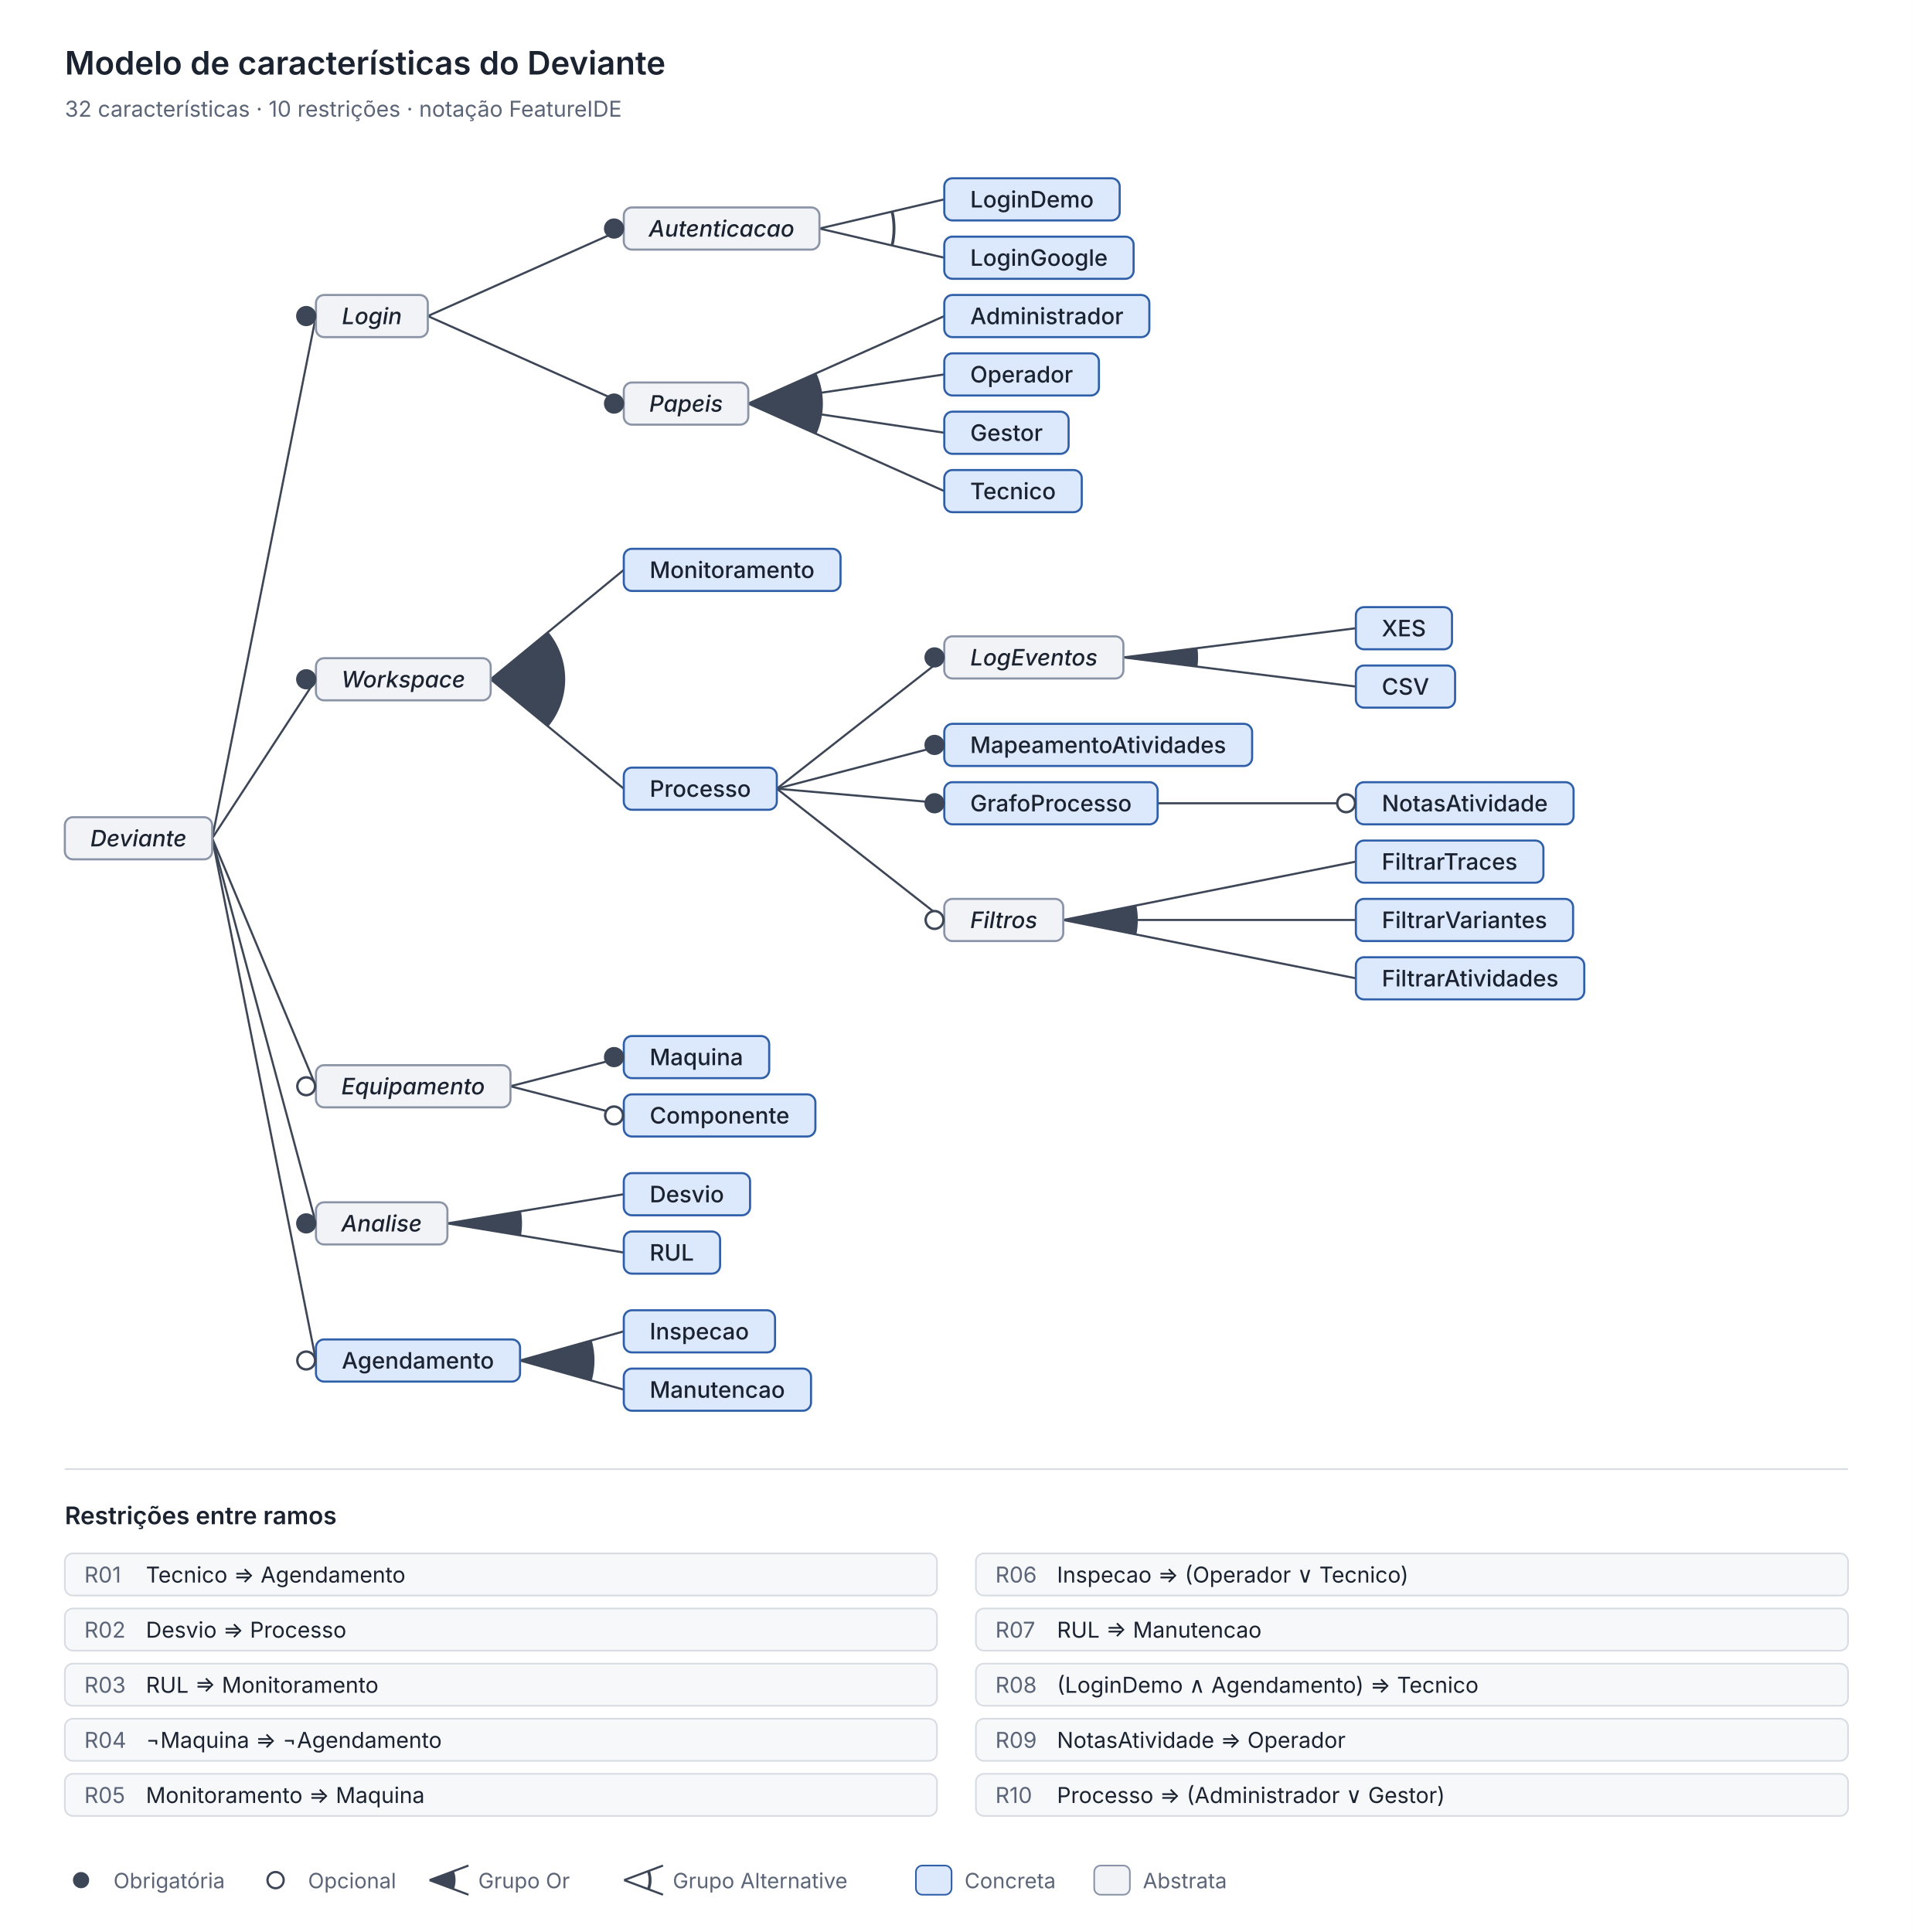
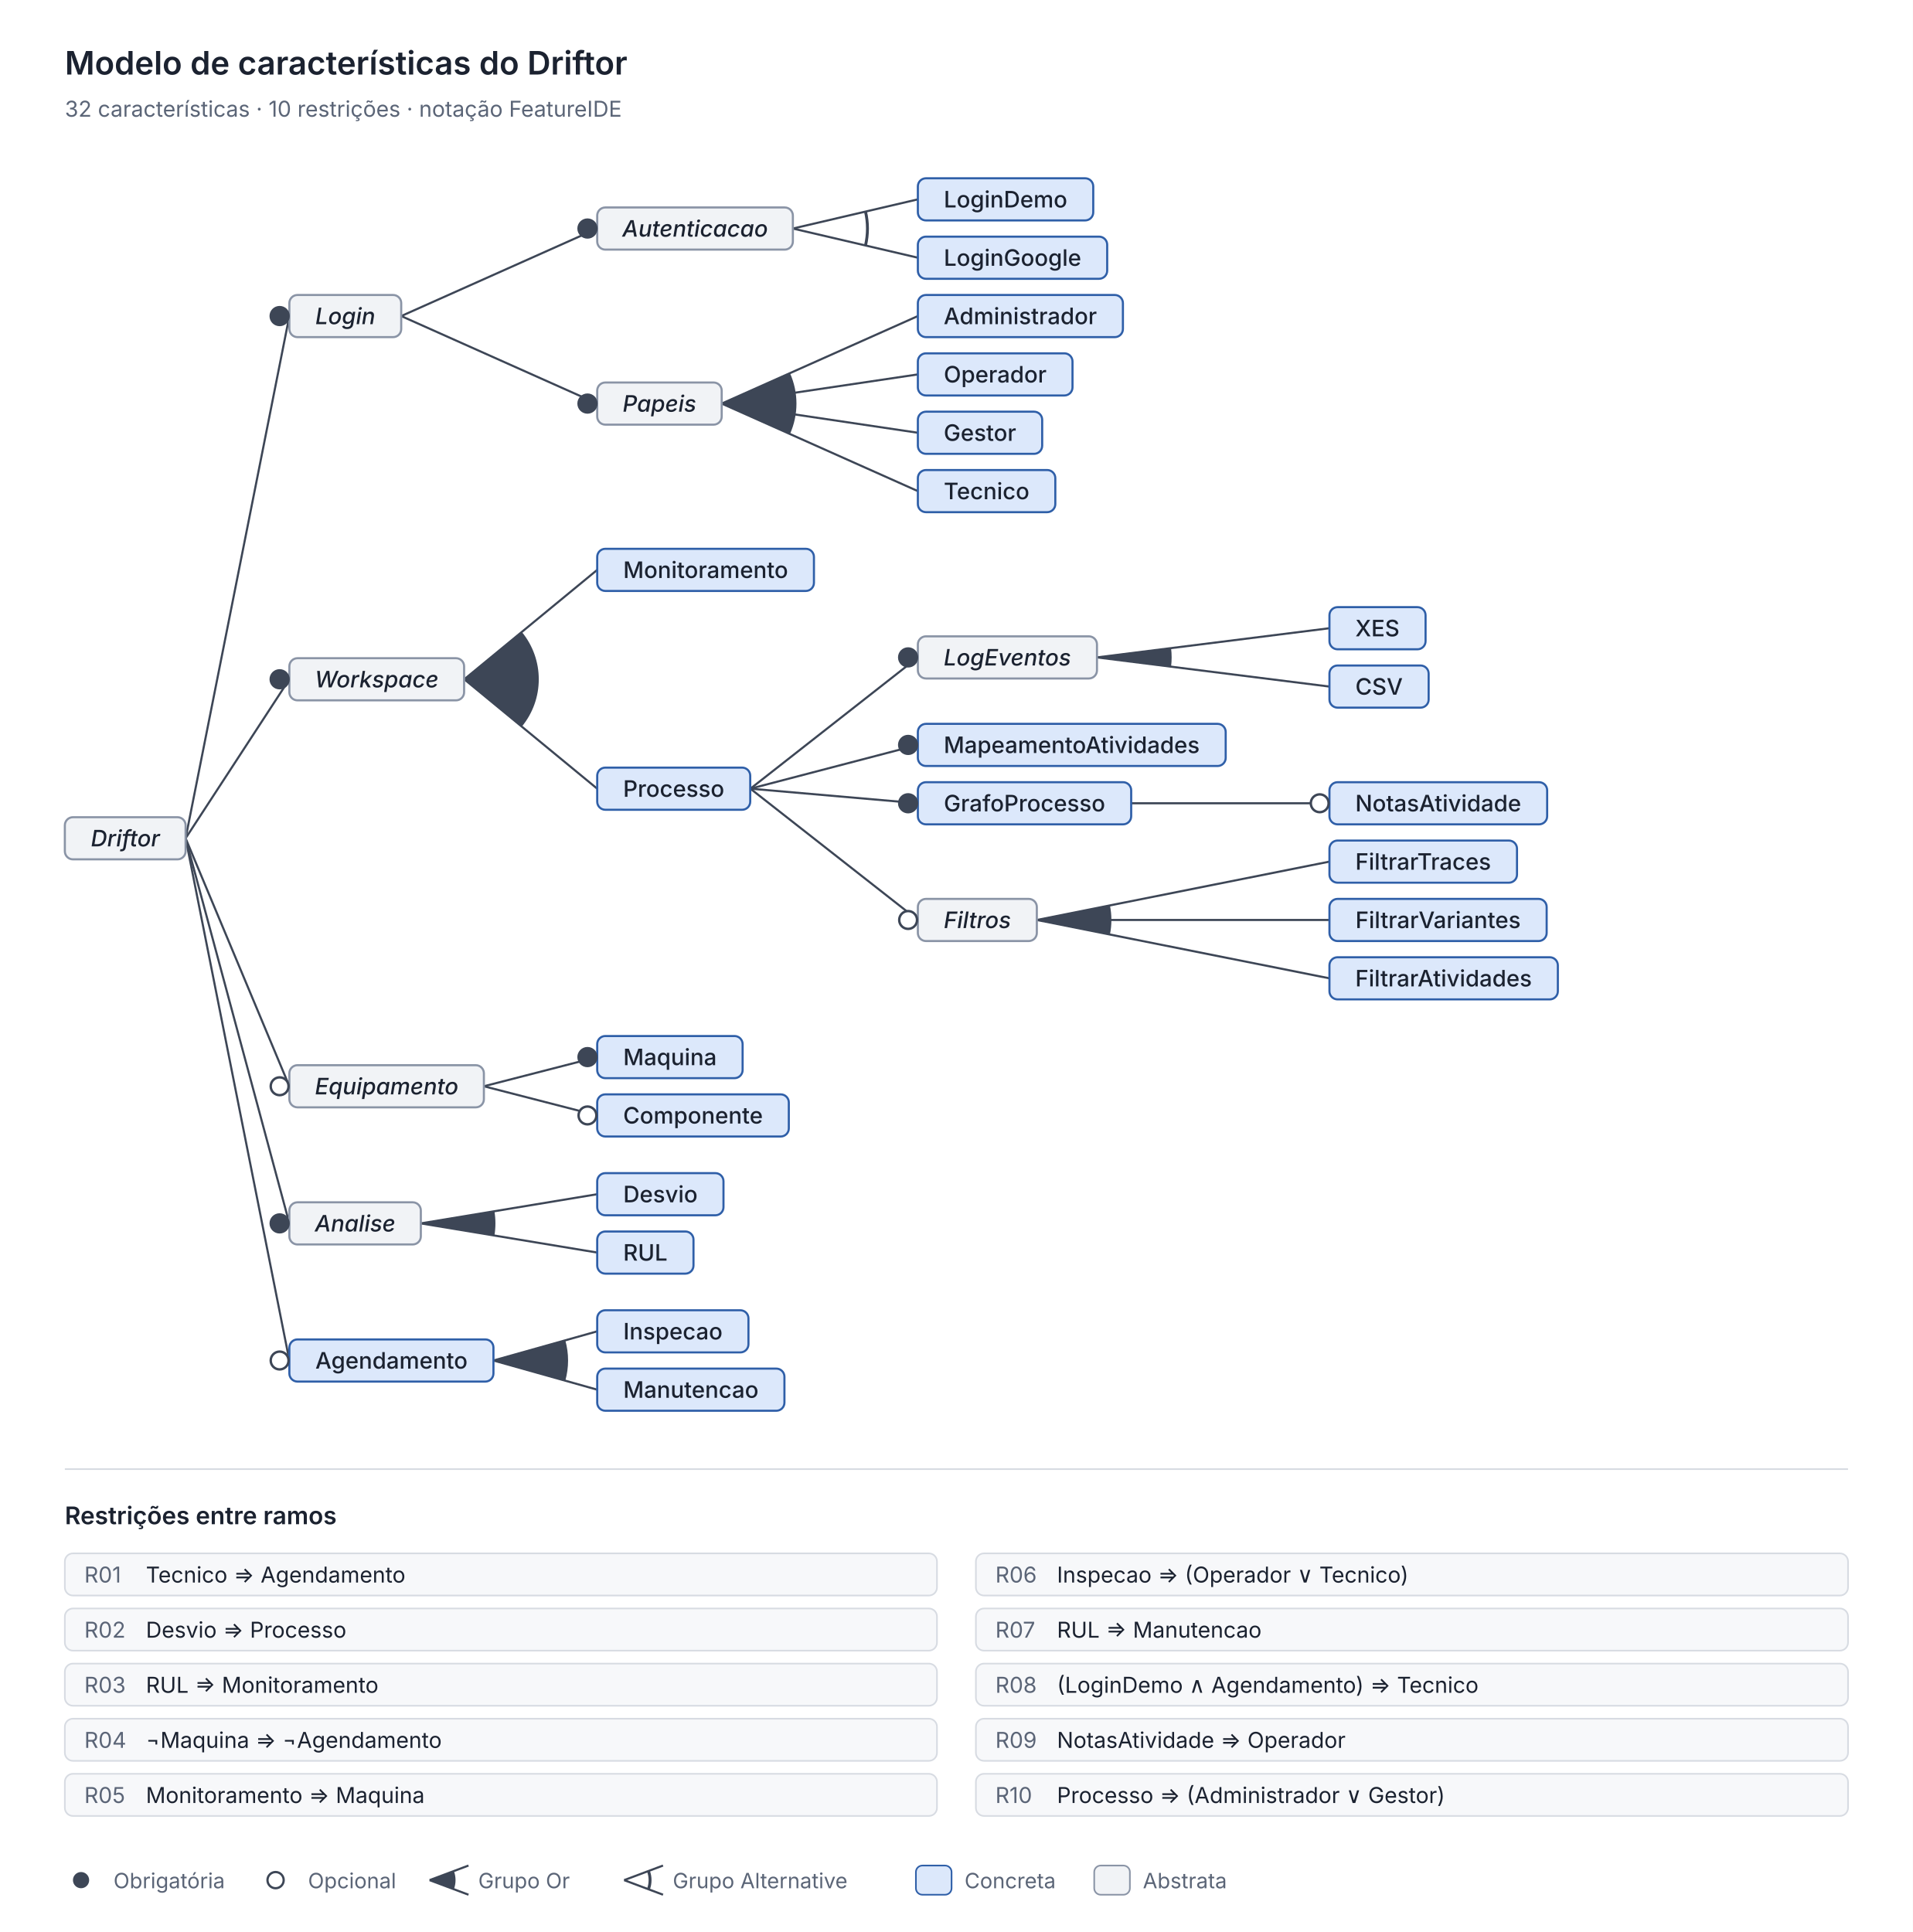
<svg xmlns="http://www.w3.org/2000/svg" width="1180" height="1192" viewBox="0 0 1180 1192" font-family="Inter, Segoe UI, Arial, sans-serif">
  <rect width="1180" height="1192" fill="#ffffff" />
-   <text x="40" y="46" font-size="20" font-weight="600" fill="#1b2230">Modelo de características do Deviante</text>
+   <text x="40" y="46" font-size="20" font-weight="600" fill="#1b2230">Modelo de características do Driftor</text>
  <text x="40" y="72" font-size="13.5" fill="#5b6577">32 características · 10 restrições · notação FeatureIDE</text>
-   <line x1="130.9" y1="517.2" x2="194.9" y2="195.0" stroke="#3d4656" stroke-width="1.3" />
-   <line x1="130.9" y1="517.2" x2="194.9" y2="419.1" stroke="#3d4656" stroke-width="1.3" />
-   <line x1="130.9" y1="517.2" x2="194.9" y2="670.2" stroke="#3d4656" stroke-width="1.3" />
-   <line x1="130.9" y1="517.2" x2="194.9" y2="754.8" stroke="#3d4656" stroke-width="1.3" />
-   <line x1="130.9" y1="517.2" x2="194.9" y2="839.4" stroke="#3d4656" stroke-width="1.3" />
-   <line x1="263.9" y1="195.0" x2="384.8" y2="141.0" stroke="#3d4656" stroke-width="1.3" />
-   <line x1="263.9" y1="195.0" x2="384.8" y2="249.0" stroke="#3d4656" stroke-width="1.3" />
-   <line x1="505.5" y1="141.0" x2="582.5" y2="123.0" stroke="#3d4656" stroke-width="1.3" />
-   <line x1="505.5" y1="141.0" x2="582.5" y2="159.0" stroke="#3d4656" stroke-width="1.3" />
-   <path d="M550.3 130.5 A46 46 0 0 1 550.3 151.5" fill="none" stroke="#3d4656" stroke-width="1.8" />
-   <line x1="461.6" y1="249.0" x2="582.5" y2="195.0" stroke="#3d4656" stroke-width="1.3" />
-   <line x1="461.6" y1="249.0" x2="582.5" y2="231.0" stroke="#3d4656" stroke-width="1.3" />
-   <line x1="461.6" y1="249.0" x2="582.5" y2="267.0" stroke="#3d4656" stroke-width="1.3" />
-   <line x1="461.6" y1="249.0" x2="582.5" y2="303.0" stroke="#3d4656" stroke-width="1.3" />
-   <path d="M461.6 249.0 L503.6 230.2 A46 46 0 0 1 503.6 267.8 Z" fill="#3d4656" />
-   <line x1="302.7" y1="419.1" x2="384.8" y2="351.6" stroke="#3d4656" stroke-width="1.3" />
-   <line x1="302.7" y1="419.1" x2="384.8" y2="486.6" stroke="#3d4656" stroke-width="1.3" />
-   <path d="M302.7 419.1 L338.2 389.9 A46 46 0 0 1 338.2 448.3 Z" fill="#3d4656" />
-   <line x1="479.2" y1="486.6" x2="582.5" y2="405.6" stroke="#3d4656" stroke-width="1.3" />
-   <line x1="479.2" y1="486.6" x2="582.5" y2="459.6" stroke="#3d4656" stroke-width="1.3" />
-   <line x1="479.2" y1="486.6" x2="582.5" y2="495.6" stroke="#3d4656" stroke-width="1.3" />
-   <line x1="479.2" y1="486.6" x2="582.5" y2="567.6" stroke="#3d4656" stroke-width="1.3" />
-   <line x1="693.0" y1="405.6" x2="836.4" y2="387.6" stroke="#3d4656" stroke-width="1.3" />
-   <line x1="693.0" y1="405.6" x2="836.4" y2="423.6" stroke="#3d4656" stroke-width="1.3" />
-   <path d="M693.0 405.6 L738.7 399.9 A46 46 0 0 1 738.7 411.3 Z" fill="#3d4656" />
-   <line x1="714.1" y1="495.6" x2="836.4" y2="495.6" stroke="#3d4656" stroke-width="1.3" />
-   <line x1="655.9" y1="567.6" x2="836.4" y2="531.6" stroke="#3d4656" stroke-width="1.3" />
-   <line x1="655.9" y1="567.6" x2="836.4" y2="567.6" stroke="#3d4656" stroke-width="1.3" />
-   <line x1="655.9" y1="567.6" x2="836.4" y2="603.6" stroke="#3d4656" stroke-width="1.3" />
-   <path d="M655.9 567.6 L701.0 558.6 A46 46 0 0 1 701.0 576.6 Z" fill="#3d4656" />
-   <line x1="314.8" y1="670.2" x2="384.8" y2="652.2" stroke="#3d4656" stroke-width="1.3" />
-   <line x1="314.8" y1="670.2" x2="384.8" y2="688.2" stroke="#3d4656" stroke-width="1.3" />
-   <line x1="276.0" y1="754.8" x2="384.8" y2="736.8" stroke="#3d4656" stroke-width="1.3" />
-   <line x1="276.0" y1="754.8" x2="384.8" y2="772.8" stroke="#3d4656" stroke-width="1.3" />
-   <path d="M276.0 754.8 L321.4 747.3 A46 46 0 0 1 321.4 762.3 Z" fill="#3d4656" />
-   <line x1="320.8" y1="839.4" x2="384.8" y2="821.4" stroke="#3d4656" stroke-width="1.3" />
-   <line x1="320.8" y1="839.4" x2="384.8" y2="857.4" stroke="#3d4656" stroke-width="1.3" />
-   <path d="M320.8 839.4 L365.0 826.9 A46 46 0 0 1 365.0 851.9 Z" fill="#3d4656" />
-   <rect x="40.0" y="504.2" width="90.9" height="26" rx="5" fill="#f1f3f6" stroke="#8a94a6" stroke-width="1.3" />
-   <text x="85.4" y="522.2" font-size="14" font-weight="500" text-anchor="middle" fill="#1b2230" font-style="italic">Deviante</text>
-   <rect x="194.9" y="182.0" width="69.0" height="26" rx="5" fill="#f1f3f6" stroke="#8a94a6" stroke-width="1.3" />
-   <text x="229.4" y="200.0" font-size="14" font-weight="500" text-anchor="middle" fill="#1b2230" font-style="italic">Login</text>
-   <rect x="384.8" y="128.0" width="120.7" height="26" rx="5" fill="#f1f3f6" stroke="#8a94a6" stroke-width="1.3" />
-   <text x="445.1" y="146.0" font-size="14" font-weight="500" text-anchor="middle" fill="#1b2230" font-style="italic">Autenticacao</text>
-   <rect x="582.5" y="110.0" width="108.2" height="26" rx="5" fill="#dce8fb" stroke="#2f5fa8" stroke-width="1.3" />
-   <text x="636.6" y="128.0" font-size="14" font-weight="500" text-anchor="middle" fill="#1b2230">LoginDemo</text>
-   <rect x="582.5" y="146.0" width="116.8" height="26" rx="5" fill="#dce8fb" stroke="#2f5fa8" stroke-width="1.3" />
-   <text x="640.9" y="164.0" font-size="14" font-weight="500" text-anchor="middle" fill="#1b2230">LoginGoogle</text>
-   <rect x="384.8" y="236.0" width="76.8" height="26" rx="5" fill="#f1f3f6" stroke="#8a94a6" stroke-width="1.3" />
-   <text x="423.2" y="254.0" font-size="14" font-weight="500" text-anchor="middle" fill="#1b2230" font-style="italic">Papeis</text>
-   <rect x="582.5" y="182.0" width="126.5" height="26" rx="5" fill="#dce8fb" stroke="#2f5fa8" stroke-width="1.3" />
-   <text x="645.8" y="200.0" font-size="14" font-weight="500" text-anchor="middle" fill="#1b2230">Administrador</text>
-   <rect x="582.5" y="218.0" width="95.4" height="26" rx="5" fill="#dce8fb" stroke="#2f5fa8" stroke-width="1.3" />
-   <text x="630.2" y="236.0" font-size="14" font-weight="500" text-anchor="middle" fill="#1b2230">Operador</text>
-   <rect x="582.5" y="254.0" width="76.7" height="26" rx="5" fill="#dce8fb" stroke="#2f5fa8" stroke-width="1.3" />
-   <text x="620.9" y="272.0" font-size="14" font-weight="500" text-anchor="middle" fill="#1b2230">Gestor</text>
-   <rect x="582.5" y="290.0" width="84.8" height="26" rx="5" fill="#dce8fb" stroke="#2f5fa8" stroke-width="1.3" />
-   <text x="624.9" y="308.0" font-size="14" font-weight="500" text-anchor="middle" fill="#1b2230">Tecnico</text>
-   <rect x="194.9" y="406.1" width="107.8" height="26" rx="5" fill="#f1f3f6" stroke="#8a94a6" stroke-width="1.3" />
-   <text x="248.8" y="424.1" font-size="14" font-weight="500" text-anchor="middle" fill="#1b2230" font-style="italic">Workspace</text>
-   <rect x="384.8" y="338.6" width="133.7" height="26" rx="5" fill="#dce8fb" stroke="#2f5fa8" stroke-width="1.3" />
-   <text x="451.6" y="356.6" font-size="14" font-weight="500" text-anchor="middle" fill="#1b2230">Monitoramento</text>
-   <rect x="384.8" y="473.6" width="94.4" height="26" rx="5" fill="#dce8fb" stroke="#2f5fa8" stroke-width="1.3" />
-   <text x="432.0" y="491.6" font-size="14" font-weight="500" text-anchor="middle" fill="#1b2230">Processo</text>
-   <rect x="582.5" y="392.6" width="110.5" height="26" rx="5" fill="#f1f3f6" stroke="#8a94a6" stroke-width="1.3" />
-   <text x="637.8" y="410.6" font-size="14" font-weight="500" text-anchor="middle" fill="#1b2230" font-style="italic">LogEventos</text>
-   <rect x="836.4" y="374.6" width="59.3" height="26" rx="5" fill="#dce8fb" stroke="#2f5fa8" stroke-width="1.3" />
-   <text x="866.0" y="392.6" font-size="14" font-weight="500" text-anchor="middle" fill="#1b2230">XES</text>
-   <rect x="836.4" y="410.6" width="61.2" height="26" rx="5" fill="#dce8fb" stroke="#2f5fa8" stroke-width="1.3" />
-   <text x="867.0" y="428.6" font-size="14" font-weight="500" text-anchor="middle" fill="#1b2230">CSV</text>
-   <rect x="582.5" y="446.6" width="189.9" height="26" rx="5" fill="#dce8fb" stroke="#2f5fa8" stroke-width="1.3" />
-   <text x="677.4" y="464.6" font-size="14" font-weight="500" text-anchor="middle" fill="#1b2230">MapeamentoAtividades</text>
-   <rect x="582.5" y="482.6" width="131.6" height="26" rx="5" fill="#dce8fb" stroke="#2f5fa8" stroke-width="1.3" />
-   <text x="648.3" y="500.6" font-size="14" font-weight="500" text-anchor="middle" fill="#1b2230">GrafoProcesso</text>
-   <rect x="836.4" y="482.6" width="134.3" height="26" rx="5" fill="#dce8fb" stroke="#2f5fa8" stroke-width="1.3" />
-   <text x="903.6" y="500.6" font-size="14" font-weight="500" text-anchor="middle" fill="#1b2230">NotasAtividade</text>
-   <rect x="582.5" y="554.6" width="73.4" height="26" rx="5" fill="#f1f3f6" stroke="#8a94a6" stroke-width="1.3" />
-   <text x="619.2" y="572.6" font-size="14" font-weight="500" text-anchor="middle" fill="#1b2230" font-style="italic">Filtros</text>
-   <rect x="836.4" y="518.6" width="115.7" height="26" rx="5" fill="#dce8fb" stroke="#2f5fa8" stroke-width="1.3" />
-   <text x="894.2" y="536.6" font-size="14" font-weight="500" text-anchor="middle" fill="#1b2230">FiltrarTraces</text>
-   <rect x="836.4" y="554.6" width="134.0" height="26" rx="5" fill="#dce8fb" stroke="#2f5fa8" stroke-width="1.3" />
-   <text x="903.4" y="572.6" font-size="14" font-weight="500" text-anchor="middle" fill="#1b2230">FiltrarVariantes</text>
-   <rect x="836.4" y="590.6" width="140.9" height="26" rx="5" fill="#dce8fb" stroke="#2f5fa8" stroke-width="1.3" />
-   <text x="906.9" y="608.6" font-size="14" font-weight="500" text-anchor="middle" fill="#1b2230">FiltrarAtividades</text>
-   <rect x="194.9" y="657.2" width="120.0" height="26" rx="5" fill="#f1f3f6" stroke="#8a94a6" stroke-width="1.3" />
-   <text x="254.8" y="675.2" font-size="14" font-weight="500" text-anchor="middle" fill="#1b2230" font-style="italic">Equipamento</text>
-   <rect x="384.8" y="639.2" width="89.7" height="26" rx="5" fill="#dce8fb" stroke="#2f5fa8" stroke-width="1.3" />
-   <text x="429.6" y="657.2" font-size="14" font-weight="500" text-anchor="middle" fill="#1b2230">Maquina</text>
-   <rect x="384.8" y="675.2" width="118.2" height="26" rx="5" fill="#dce8fb" stroke="#2f5fa8" stroke-width="1.3" />
-   <text x="443.9" y="693.2" font-size="14" font-weight="500" text-anchor="middle" fill="#1b2230">Componente</text>
-   <rect x="194.9" y="741.8" width="81.1" height="26" rx="5" fill="#f1f3f6" stroke="#8a94a6" stroke-width="1.3" />
-   <text x="235.4" y="759.8" font-size="14" font-weight="500" text-anchor="middle" fill="#1b2230" font-style="italic">Analise</text>
-   <rect x="384.8" y="723.8" width="77.9" height="26" rx="5" fill="#dce8fb" stroke="#2f5fa8" stroke-width="1.3" />
-   <text x="423.7" y="741.8" font-size="14" font-weight="500" text-anchor="middle" fill="#1b2230">Desvio</text>
-   <rect x="384.8" y="759.8" width="59.4" height="26" rx="5" fill="#dce8fb" stroke="#2f5fa8" stroke-width="1.3" />
-   <text x="414.4" y="777.8" font-size="14" font-weight="500" text-anchor="middle" fill="#1b2230">RUL</text>
-   <rect x="194.9" y="826.4" width="125.9" height="26" rx="5" fill="#dce8fb" stroke="#2f5fa8" stroke-width="1.3" />
-   <text x="257.8" y="844.4" font-size="14" font-weight="500" text-anchor="middle" fill="#1b2230">Agendamento</text>
-   <rect x="384.8" y="808.4" width="93.3" height="26" rx="5" fill="#dce8fb" stroke="#2f5fa8" stroke-width="1.3" />
-   <text x="431.4" y="826.4" font-size="14" font-weight="500" text-anchor="middle" fill="#1b2230">Inspecao</text>
-   <rect x="384.8" y="844.4" width="115.5" height="26" rx="5" fill="#dce8fb" stroke="#2f5fa8" stroke-width="1.3" />
-   <text x="442.5" y="862.4" font-size="14" font-weight="500" text-anchor="middle" fill="#1b2230">Manutencao</text>
-   <circle cx="188.9" cy="195.0" r="5.5" fill="#3d4656" stroke="#3d4656" stroke-width="1.5" />
-   <circle cx="188.9" cy="419.1" r="5.5" fill="#3d4656" stroke="#3d4656" stroke-width="1.5" />
-   <circle cx="188.9" cy="670.2" r="5.5" fill="#ffffff" stroke="#3d4656" stroke-width="1.5" />
-   <circle cx="188.9" cy="754.8" r="5.5" fill="#3d4656" stroke="#3d4656" stroke-width="1.5" />
-   <circle cx="188.9" cy="839.4" r="5.5" fill="#ffffff" stroke="#3d4656" stroke-width="1.5" />
-   <circle cx="378.8" cy="141.0" r="5.5" fill="#3d4656" stroke="#3d4656" stroke-width="1.5" />
-   <circle cx="378.8" cy="249.0" r="5.5" fill="#3d4656" stroke="#3d4656" stroke-width="1.5" />
-   <circle cx="576.5" cy="405.6" r="5.5" fill="#3d4656" stroke="#3d4656" stroke-width="1.5" />
-   <circle cx="576.5" cy="459.6" r="5.5" fill="#3d4656" stroke="#3d4656" stroke-width="1.5" />
-   <circle cx="576.5" cy="495.6" r="5.5" fill="#3d4656" stroke="#3d4656" stroke-width="1.5" />
-   <circle cx="576.5" cy="567.6" r="5.5" fill="#ffffff" stroke="#3d4656" stroke-width="1.5" />
-   <circle cx="830.4" cy="495.6" r="5.5" fill="#ffffff" stroke="#3d4656" stroke-width="1.5" />
-   <circle cx="378.8" cy="652.2" r="5.5" fill="#3d4656" stroke="#3d4656" stroke-width="1.5" />
-   <circle cx="378.8" cy="688.2" r="5.5" fill="#ffffff" stroke="#3d4656" stroke-width="1.5" />
+   <line x1="114.5" y1="517.2" x2="178.5" y2="195.0" stroke="#3d4656" stroke-width="1.3" />
+   <line x1="114.5" y1="517.2" x2="178.5" y2="419.1" stroke="#3d4656" stroke-width="1.3" />
+   <line x1="114.5" y1="517.2" x2="178.5" y2="670.2" stroke="#3d4656" stroke-width="1.3" />
+   <line x1="114.5" y1="517.2" x2="178.5" y2="754.8" stroke="#3d4656" stroke-width="1.3" />
+   <line x1="114.5" y1="517.2" x2="178.5" y2="839.4" stroke="#3d4656" stroke-width="1.3" />
+   <line x1="247.5" y1="195.0" x2="368.4" y2="141.0" stroke="#3d4656" stroke-width="1.3" />
+   <line x1="247.5" y1="195.0" x2="368.4" y2="249.0" stroke="#3d4656" stroke-width="1.3" />
+   <line x1="489.1" y1="141.0" x2="566.2" y2="123.0" stroke="#3d4656" stroke-width="1.3" />
+   <line x1="489.1" y1="141.0" x2="566.2" y2="159.0" stroke="#3d4656" stroke-width="1.3" />
+   <path d="M533.9 130.5 A46 46 0 0 1 533.9 151.5" fill="none" stroke="#3d4656" stroke-width="1.8" />
+   <line x1="445.2" y1="249.0" x2="566.2" y2="195.0" stroke="#3d4656" stroke-width="1.3" />
+   <line x1="445.2" y1="249.0" x2="566.2" y2="231.0" stroke="#3d4656" stroke-width="1.3" />
+   <line x1="445.2" y1="249.0" x2="566.2" y2="267.0" stroke="#3d4656" stroke-width="1.3" />
+   <line x1="445.2" y1="249.0" x2="566.2" y2="303.0" stroke="#3d4656" stroke-width="1.3" />
+   <path d="M445.2 249.0 L487.3 230.2 A46 46 0 0 1 487.3 267.8 Z" fill="#3d4656" />
+   <line x1="286.4" y1="419.1" x2="368.4" y2="351.6" stroke="#3d4656" stroke-width="1.3" />
+   <line x1="286.4" y1="419.1" x2="368.4" y2="486.6" stroke="#3d4656" stroke-width="1.3" />
+   <path d="M286.4 419.1 L321.9 389.9 A46 46 0 0 1 321.9 448.3 Z" fill="#3d4656" />
+   <line x1="462.9" y1="486.6" x2="566.2" y2="405.6" stroke="#3d4656" stroke-width="1.3" />
+   <line x1="462.9" y1="486.6" x2="566.2" y2="459.6" stroke="#3d4656" stroke-width="1.3" />
+   <line x1="462.9" y1="486.6" x2="566.2" y2="495.6" stroke="#3d4656" stroke-width="1.3" />
+   <line x1="462.9" y1="486.6" x2="566.2" y2="567.6" stroke="#3d4656" stroke-width="1.3" />
+   <line x1="676.7" y1="405.6" x2="820.1" y2="387.6" stroke="#3d4656" stroke-width="1.3" />
+   <line x1="676.7" y1="405.6" x2="820.1" y2="423.6" stroke="#3d4656" stroke-width="1.3" />
+   <path d="M676.7 405.6 L722.4 399.9 A46 46 0 0 1 722.4 411.3 Z" fill="#3d4656" />
+   <line x1="697.8" y1="495.6" x2="820.1" y2="495.6" stroke="#3d4656" stroke-width="1.3" />
+   <line x1="639.6" y1="567.6" x2="820.1" y2="531.6" stroke="#3d4656" stroke-width="1.3" />
+   <line x1="639.6" y1="567.6" x2="820.1" y2="567.6" stroke="#3d4656" stroke-width="1.3" />
+   <line x1="639.6" y1="567.6" x2="820.1" y2="603.6" stroke="#3d4656" stroke-width="1.3" />
+   <path d="M639.6 567.6 L684.7 558.6 A46 46 0 0 1 684.7 576.6 Z" fill="#3d4656" />
+   <line x1="298.5" y1="670.2" x2="368.4" y2="652.2" stroke="#3d4656" stroke-width="1.3" />
+   <line x1="298.5" y1="670.2" x2="368.4" y2="688.2" stroke="#3d4656" stroke-width="1.3" />
+   <line x1="259.6" y1="754.8" x2="368.4" y2="736.8" stroke="#3d4656" stroke-width="1.3" />
+   <line x1="259.6" y1="754.8" x2="368.4" y2="772.8" stroke="#3d4656" stroke-width="1.3" />
+   <path d="M259.6 754.8 L305.0 747.3 A46 46 0 0 1 305.0 762.3 Z" fill="#3d4656" />
+   <line x1="304.4" y1="839.4" x2="368.4" y2="821.4" stroke="#3d4656" stroke-width="1.3" />
+   <line x1="304.4" y1="839.4" x2="368.4" y2="857.4" stroke="#3d4656" stroke-width="1.3" />
+   <path d="M304.4 839.4 L348.7 826.9 A46 46 0 0 1 348.7 851.9 Z" fill="#3d4656" />
+   <rect x="40.0" y="504.2" width="74.5" height="26" rx="5" fill="#f1f3f6" stroke="#8a94a6" stroke-width="1.3" />
+   <text x="77.3" y="522.2" font-size="14" font-weight="500" text-anchor="middle" fill="#1b2230" font-style="italic">Driftor</text>
+   <rect x="178.5" y="182.0" width="69.0" height="26" rx="5" fill="#f1f3f6" stroke="#8a94a6" stroke-width="1.3" />
+   <text x="213.0" y="200.0" font-size="14" font-weight="500" text-anchor="middle" fill="#1b2230" font-style="italic">Login</text>
+   <rect x="368.4" y="128.0" width="120.7" height="26" rx="5" fill="#f1f3f6" stroke="#8a94a6" stroke-width="1.3" />
+   <text x="428.8" y="146.0" font-size="14" font-weight="500" text-anchor="middle" fill="#1b2230" font-style="italic">Autenticacao</text>
+   <rect x="566.2" y="110.0" width="108.2" height="26" rx="5" fill="#dce8fb" stroke="#2f5fa8" stroke-width="1.3" />
+   <text x="620.3" y="128.0" font-size="14" font-weight="500" text-anchor="middle" fill="#1b2230">LoginDemo</text>
+   <rect x="566.2" y="146.0" width="116.8" height="26" rx="5" fill="#dce8fb" stroke="#2f5fa8" stroke-width="1.3" />
+   <text x="624.6" y="164.0" font-size="14" font-weight="500" text-anchor="middle" fill="#1b2230">LoginGoogle</text>
+   <rect x="368.4" y="236.0" width="76.8" height="26" rx="5" fill="#f1f3f6" stroke="#8a94a6" stroke-width="1.3" />
+   <text x="406.8" y="254.0" font-size="14" font-weight="500" text-anchor="middle" fill="#1b2230" font-style="italic">Papeis</text>
+   <rect x="566.2" y="182.0" width="126.5" height="26" rx="5" fill="#dce8fb" stroke="#2f5fa8" stroke-width="1.3" />
+   <text x="629.4" y="200.0" font-size="14" font-weight="500" text-anchor="middle" fill="#1b2230">Administrador</text>
+   <rect x="566.2" y="218.0" width="95.4" height="26" rx="5" fill="#dce8fb" stroke="#2f5fa8" stroke-width="1.3" />
+   <text x="613.9" y="236.0" font-size="14" font-weight="500" text-anchor="middle" fill="#1b2230">Operador</text>
+   <rect x="566.2" y="254.0" width="76.7" height="26" rx="5" fill="#dce8fb" stroke="#2f5fa8" stroke-width="1.3" />
+   <text x="604.5" y="272.0" font-size="14" font-weight="500" text-anchor="middle" fill="#1b2230">Gestor</text>
+   <rect x="566.2" y="290.0" width="84.8" height="26" rx="5" fill="#dce8fb" stroke="#2f5fa8" stroke-width="1.3" />
+   <text x="608.6" y="308.0" font-size="14" font-weight="500" text-anchor="middle" fill="#1b2230">Tecnico</text>
+   <rect x="178.5" y="406.1" width="107.8" height="26" rx="5" fill="#f1f3f6" stroke="#8a94a6" stroke-width="1.3" />
+   <text x="232.4" y="424.1" font-size="14" font-weight="500" text-anchor="middle" fill="#1b2230" font-style="italic">Workspace</text>
+   <rect x="368.4" y="338.6" width="133.7" height="26" rx="5" fill="#dce8fb" stroke="#2f5fa8" stroke-width="1.3" />
+   <text x="435.3" y="356.6" font-size="14" font-weight="500" text-anchor="middle" fill="#1b2230">Monitoramento</text>
+   <rect x="368.4" y="473.6" width="94.4" height="26" rx="5" fill="#dce8fb" stroke="#2f5fa8" stroke-width="1.3" />
+   <text x="415.6" y="491.6" font-size="14" font-weight="500" text-anchor="middle" fill="#1b2230">Processo</text>
+   <rect x="566.2" y="392.6" width="110.5" height="26" rx="5" fill="#f1f3f6" stroke="#8a94a6" stroke-width="1.3" />
+   <text x="621.4" y="410.6" font-size="14" font-weight="500" text-anchor="middle" fill="#1b2230" font-style="italic">LogEventos</text>
+   <rect x="820.1" y="374.6" width="59.3" height="26" rx="5" fill="#dce8fb" stroke="#2f5fa8" stroke-width="1.3" />
+   <text x="849.7" y="392.6" font-size="14" font-weight="500" text-anchor="middle" fill="#1b2230">XES</text>
+   <rect x="820.1" y="410.6" width="61.2" height="26" rx="5" fill="#dce8fb" stroke="#2f5fa8" stroke-width="1.3" />
+   <text x="850.7" y="428.6" font-size="14" font-weight="500" text-anchor="middle" fill="#1b2230">CSV</text>
+   <rect x="566.2" y="446.6" width="189.9" height="26" rx="5" fill="#dce8fb" stroke="#2f5fa8" stroke-width="1.3" />
+   <text x="661.1" y="464.6" font-size="14" font-weight="500" text-anchor="middle" fill="#1b2230">MapeamentoAtividades</text>
+   <rect x="566.2" y="482.6" width="131.6" height="26" rx="5" fill="#dce8fb" stroke="#2f5fa8" stroke-width="1.3" />
+   <text x="632.0" y="500.6" font-size="14" font-weight="500" text-anchor="middle" fill="#1b2230">GrafoProcesso</text>
+   <rect x="820.1" y="482.6" width="134.3" height="26" rx="5" fill="#dce8fb" stroke="#2f5fa8" stroke-width="1.3" />
+   <text x="887.2" y="500.6" font-size="14" font-weight="500" text-anchor="middle" fill="#1b2230">NotasAtividade</text>
+   <rect x="566.2" y="554.6" width="73.4" height="26" rx="5" fill="#f1f3f6" stroke="#8a94a6" stroke-width="1.3" />
+   <text x="602.9" y="572.6" font-size="14" font-weight="500" text-anchor="middle" fill="#1b2230" font-style="italic">Filtros</text>
+   <rect x="820.1" y="518.6" width="115.7" height="26" rx="5" fill="#dce8fb" stroke="#2f5fa8" stroke-width="1.3" />
+   <text x="877.9" y="536.6" font-size="14" font-weight="500" text-anchor="middle" fill="#1b2230">FiltrarTraces</text>
+   <rect x="820.1" y="554.6" width="134.0" height="26" rx="5" fill="#dce8fb" stroke="#2f5fa8" stroke-width="1.3" />
+   <text x="887.1" y="572.6" font-size="14" font-weight="500" text-anchor="middle" fill="#1b2230">FiltrarVariantes</text>
+   <rect x="820.1" y="590.6" width="140.9" height="26" rx="5" fill="#dce8fb" stroke="#2f5fa8" stroke-width="1.3" />
+   <text x="890.5" y="608.6" font-size="14" font-weight="500" text-anchor="middle" fill="#1b2230">FiltrarAtividades</text>
+   <rect x="178.5" y="657.2" width="120.0" height="26" rx="5" fill="#f1f3f6" stroke="#8a94a6" stroke-width="1.3" />
+   <text x="238.5" y="675.2" font-size="14" font-weight="500" text-anchor="middle" fill="#1b2230" font-style="italic">Equipamento</text>
+   <rect x="368.4" y="639.2" width="89.7" height="26" rx="5" fill="#dce8fb" stroke="#2f5fa8" stroke-width="1.3" />
+   <text x="413.3" y="657.2" font-size="14" font-weight="500" text-anchor="middle" fill="#1b2230">Maquina</text>
+   <rect x="368.4" y="675.2" width="118.2" height="26" rx="5" fill="#dce8fb" stroke="#2f5fa8" stroke-width="1.3" />
+   <text x="427.5" y="693.2" font-size="14" font-weight="500" text-anchor="middle" fill="#1b2230">Componente</text>
+   <rect x="178.5" y="741.8" width="81.1" height="26" rx="5" fill="#f1f3f6" stroke="#8a94a6" stroke-width="1.3" />
+   <text x="219.1" y="759.8" font-size="14" font-weight="500" text-anchor="middle" fill="#1b2230" font-style="italic">Analise</text>
+   <rect x="368.4" y="723.8" width="77.9" height="26" rx="5" fill="#dce8fb" stroke="#2f5fa8" stroke-width="1.3" />
+   <text x="407.4" y="741.8" font-size="14" font-weight="500" text-anchor="middle" fill="#1b2230">Desvio</text>
+   <rect x="368.4" y="759.8" width="59.4" height="26" rx="5" fill="#dce8fb" stroke="#2f5fa8" stroke-width="1.3" />
+   <text x="398.1" y="777.8" font-size="14" font-weight="500" text-anchor="middle" fill="#1b2230">RUL</text>
+   <rect x="178.5" y="826.4" width="125.9" height="26" rx="5" fill="#dce8fb" stroke="#2f5fa8" stroke-width="1.3" />
+   <text x="241.5" y="844.4" font-size="14" font-weight="500" text-anchor="middle" fill="#1b2230">Agendamento</text>
+   <rect x="368.4" y="808.4" width="93.3" height="26" rx="5" fill="#dce8fb" stroke="#2f5fa8" stroke-width="1.3" />
+   <text x="415.1" y="826.4" font-size="14" font-weight="500" text-anchor="middle" fill="#1b2230">Inspecao</text>
+   <rect x="368.4" y="844.4" width="115.5" height="26" rx="5" fill="#dce8fb" stroke="#2f5fa8" stroke-width="1.3" />
+   <text x="426.2" y="862.4" font-size="14" font-weight="500" text-anchor="middle" fill="#1b2230">Manutencao</text>
+   <circle cx="172.5" cy="195.0" r="5.5" fill="#3d4656" stroke="#3d4656" stroke-width="1.5" />
+   <circle cx="172.5" cy="419.1" r="5.5" fill="#3d4656" stroke="#3d4656" stroke-width="1.5" />
+   <circle cx="172.5" cy="670.2" r="5.5" fill="#ffffff" stroke="#3d4656" stroke-width="1.5" />
+   <circle cx="172.5" cy="754.8" r="5.5" fill="#3d4656" stroke="#3d4656" stroke-width="1.5" />
+   <circle cx="172.5" cy="839.4" r="5.5" fill="#ffffff" stroke="#3d4656" stroke-width="1.5" />
+   <circle cx="362.4" cy="141.0" r="5.5" fill="#3d4656" stroke="#3d4656" stroke-width="1.5" />
+   <circle cx="362.4" cy="249.0" r="5.5" fill="#3d4656" stroke="#3d4656" stroke-width="1.5" />
+   <circle cx="560.2" cy="405.6" r="5.5" fill="#3d4656" stroke="#3d4656" stroke-width="1.5" />
+   <circle cx="560.2" cy="459.6" r="5.5" fill="#3d4656" stroke="#3d4656" stroke-width="1.5" />
+   <circle cx="560.2" cy="495.6" r="5.5" fill="#3d4656" stroke="#3d4656" stroke-width="1.5" />
+   <circle cx="560.2" cy="567.6" r="5.5" fill="#ffffff" stroke="#3d4656" stroke-width="1.5" />
+   <circle cx="814.1" cy="495.6" r="5.5" fill="#ffffff" stroke="#3d4656" stroke-width="1.5" />
+   <circle cx="362.4" cy="652.2" r="5.5" fill="#3d4656" stroke="#3d4656" stroke-width="1.5" />
+   <circle cx="362.4" cy="688.2" r="5.5" fill="#ffffff" stroke="#3d4656" stroke-width="1.5" />
  <line x1="40" y1="906.4" x2="1140" y2="906.4" stroke="#d7dbe2" />
  <text x="40" y="940.4" font-size="15" font-weight="600" fill="#1b2230">Restrições entre ramos</text>
  <rect x="40.0" y="958.4" width="538.0" height="26" rx="5" fill="#f7f8fa" stroke="#d7dbe2" />
  <text x="52.0" y="976.4" font-size="13.5" fill="#5b6577">R01</text>
  <text x="90.0" y="976.4" font-size="13.5" fill="#1b2230">Tecnico ⇒ Agendamento</text>
  <rect x="40.0" y="992.4" width="538.0" height="26" rx="5" fill="#f7f8fa" stroke="#d7dbe2" />
  <text x="52.0" y="1010.4" font-size="13.5" fill="#5b6577">R02</text>
  <text x="90.0" y="1010.4" font-size="13.5" fill="#1b2230">Desvio ⇒ Processo</text>
  <rect x="40.0" y="1026.4" width="538.0" height="26" rx="5" fill="#f7f8fa" stroke="#d7dbe2" />
  <text x="52.0" y="1044.4" font-size="13.5" fill="#5b6577">R03</text>
  <text x="90.0" y="1044.4" font-size="13.5" fill="#1b2230">RUL ⇒ Monitoramento</text>
  <rect x="40.0" y="1060.4" width="538.0" height="26" rx="5" fill="#f7f8fa" stroke="#d7dbe2" />
  <text x="52.0" y="1078.4" font-size="13.5" fill="#5b6577">R04</text>
  <text x="90.0" y="1078.4" font-size="13.5" fill="#1b2230">¬Maquina ⇒ ¬Agendamento</text>
  <rect x="40.0" y="1094.4" width="538.0" height="26" rx="5" fill="#f7f8fa" stroke="#d7dbe2" />
  <text x="52.0" y="1112.4" font-size="13.5" fill="#5b6577">R05</text>
  <text x="90.0" y="1112.4" font-size="13.5" fill="#1b2230">Monitoramento ⇒ Maquina</text>
  <rect x="602.0" y="958.4" width="538.0" height="26" rx="5" fill="#f7f8fa" stroke="#d7dbe2" />
  <text x="614.0" y="976.4" font-size="13.5" fill="#5b6577">R06</text>
  <text x="652.0" y="976.4" font-size="13.5" fill="#1b2230">Inspecao ⇒ (Operador ∨ Tecnico)</text>
  <rect x="602.0" y="992.4" width="538.0" height="26" rx="5" fill="#f7f8fa" stroke="#d7dbe2" />
  <text x="614.0" y="1010.4" font-size="13.5" fill="#5b6577">R07</text>
  <text x="652.0" y="1010.4" font-size="13.5" fill="#1b2230">RUL ⇒ Manutencao</text>
  <rect x="602.0" y="1026.4" width="538.0" height="26" rx="5" fill="#f7f8fa" stroke="#d7dbe2" />
  <text x="614.0" y="1044.4" font-size="13.5" fill="#5b6577">R08</text>
  <text x="652.0" y="1044.4" font-size="13.5" fill="#1b2230">(LoginDemo ∧ Agendamento) ⇒ Tecnico</text>
  <rect x="602.0" y="1060.4" width="538.0" height="26" rx="5" fill="#f7f8fa" stroke="#d7dbe2" />
  <text x="614.0" y="1078.4" font-size="13.5" fill="#5b6577">R09</text>
  <text x="652.0" y="1078.4" font-size="13.5" fill="#1b2230">NotasAtividade ⇒ Operador</text>
  <rect x="602.0" y="1094.4" width="538.0" height="26" rx="5" fill="#f7f8fa" stroke="#d7dbe2" />
  <text x="614.0" y="1112.4" font-size="13.5" fill="#5b6577">R10</text>
  <text x="652.0" y="1112.4" font-size="13.5" fill="#1b2230">Processo ⇒ (Administrador ∨ Gestor)</text>
  <circle cx="50" cy="1160" r="5" fill="#3d4656" />
  <text x="70" y="1165" font-size="13" fill="#5b6577">Obrigatória</text>
  <circle cx="170" cy="1160" r="5" fill="#fff" stroke="#3d4656" stroke-width="1.4" />
  <text x="190" y="1165" font-size="13" fill="#5b6577">Opcional</text>
  <path d="M265 1160 L289 1151 M265 1160 L289 1169" stroke="#3d4656" stroke-width="1.3" />
  <path d="M265.0 1160.0 L280.0 1154.4 A16 16 0 0 1 280.0 1165.6 Z" fill="#3d4656" />
  <text x="295" y="1165" font-size="13" fill="#5b6577">Grupo Or</text>
  <path d="M385 1160 L409 1151 M385 1160 L409 1169" stroke="#3d4656" stroke-width="1.3" />
  <path d="M400.0 1154.4 A16 16 0 0 1 400.0 1165.6" fill="none" stroke="#3d4656" stroke-width="1.8" />
  <text x="415" y="1165" font-size="13" fill="#5b6577">Grupo Alternative</text>
  <rect x="565" y="1151" width="22" height="18" rx="4" fill="#dce8fb" stroke="#2f5fa8" />
  <text x="595" y="1165" font-size="13" fill="#5b6577">Concreta</text>
  <rect x="675" y="1151" width="22" height="18" rx="4" fill="#f1f3f6" stroke="#8a94a6" />
  <text x="705" y="1165" font-size="13" fill="#5b6577">Abstrata</text>
</svg>
